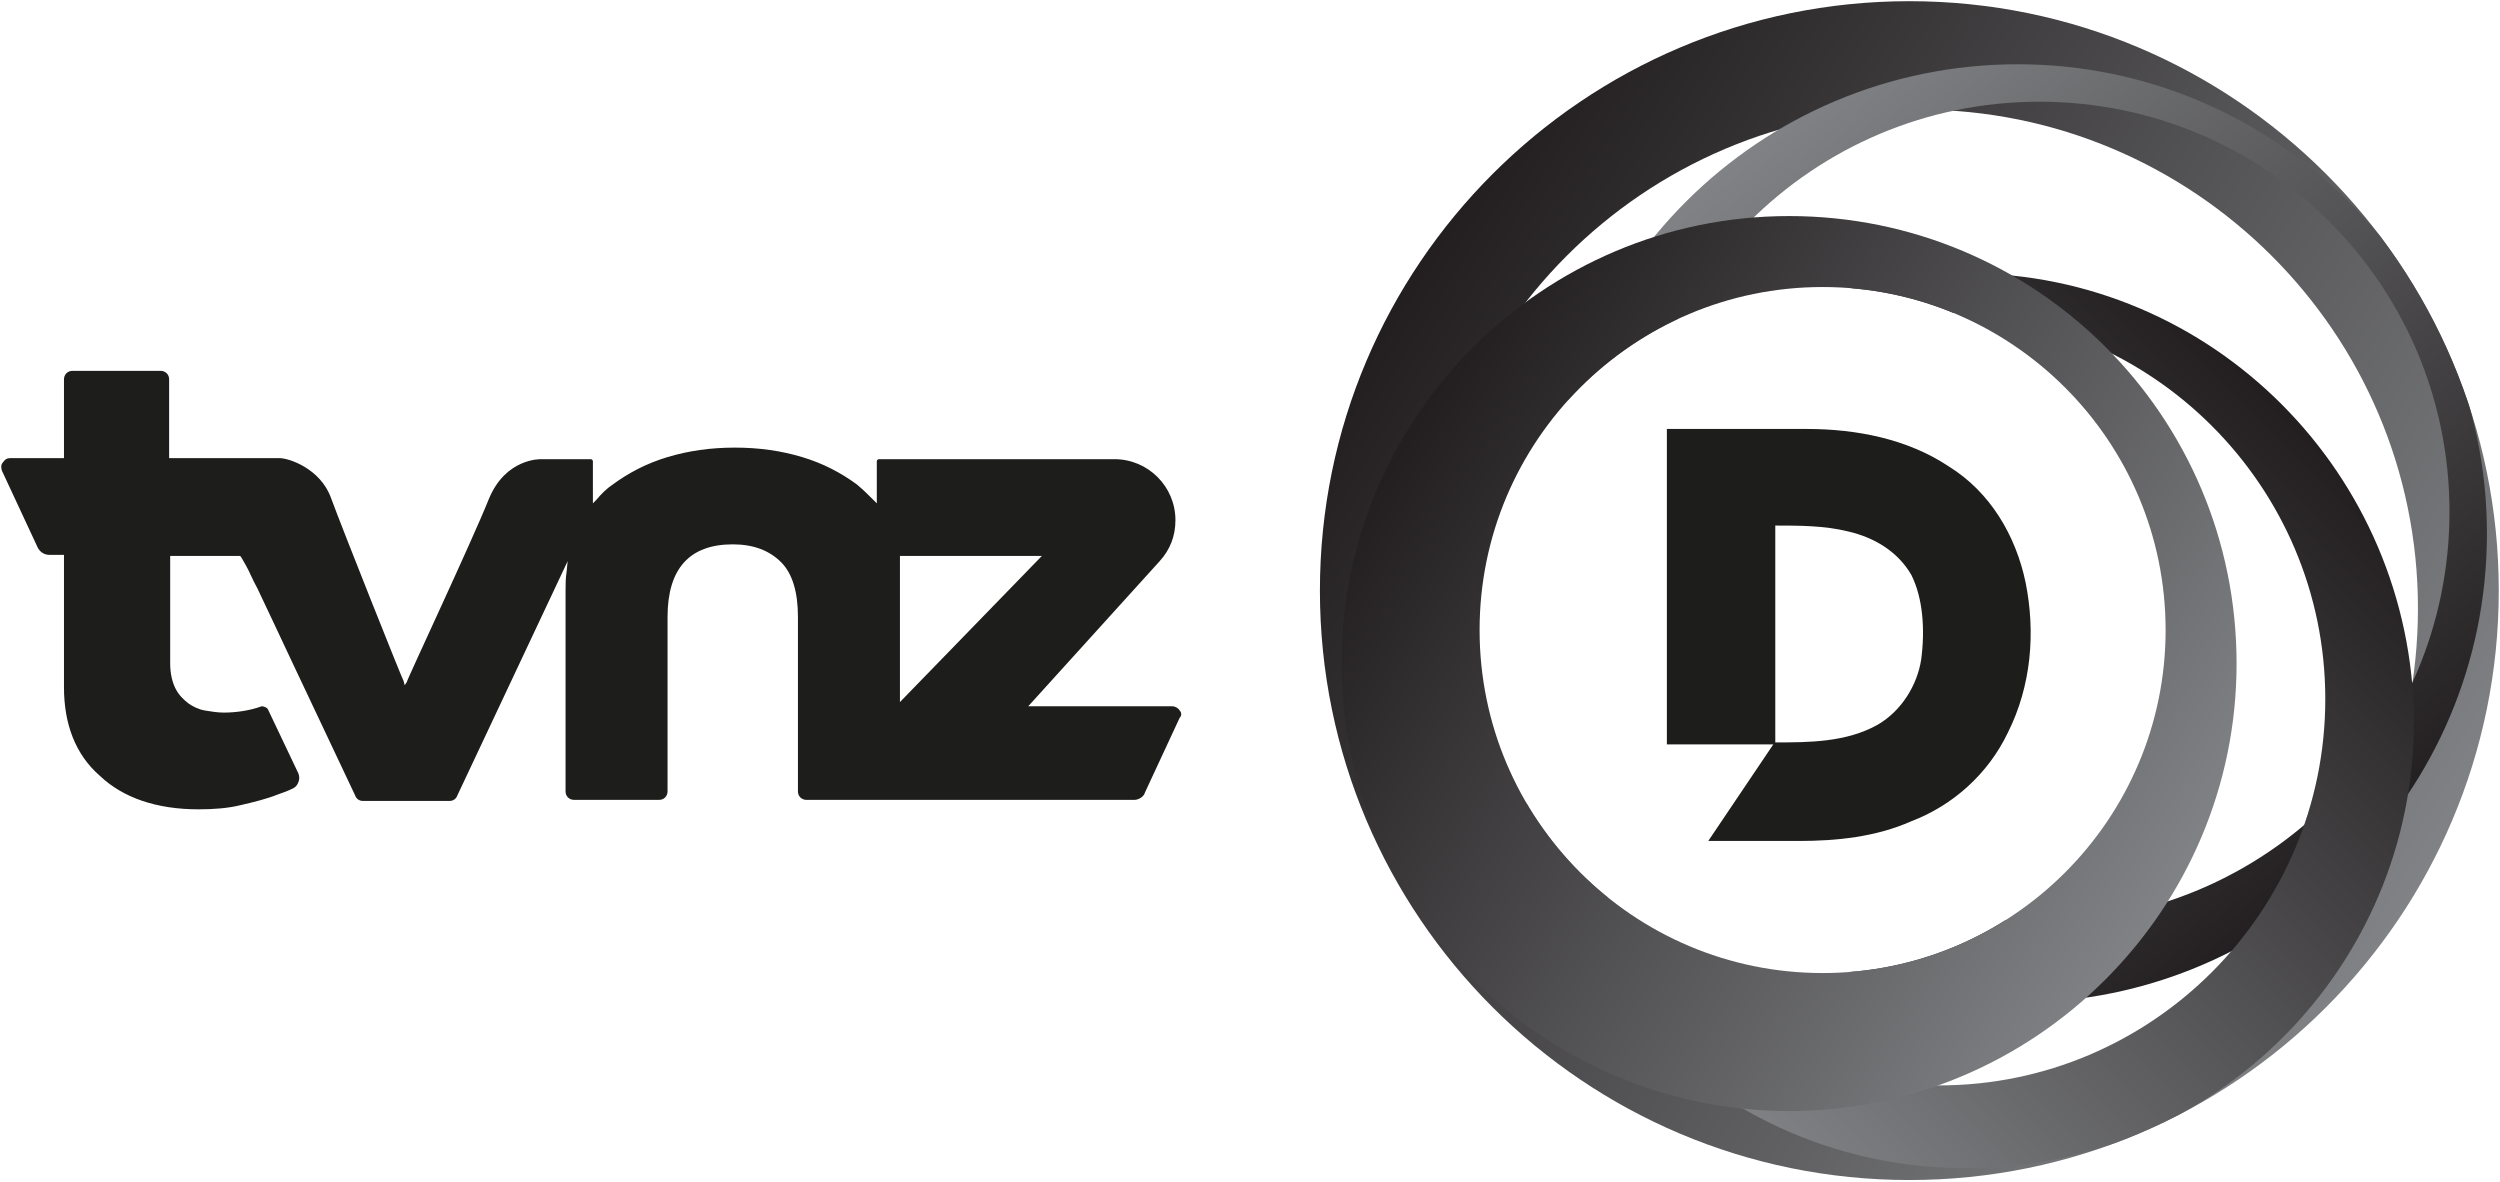
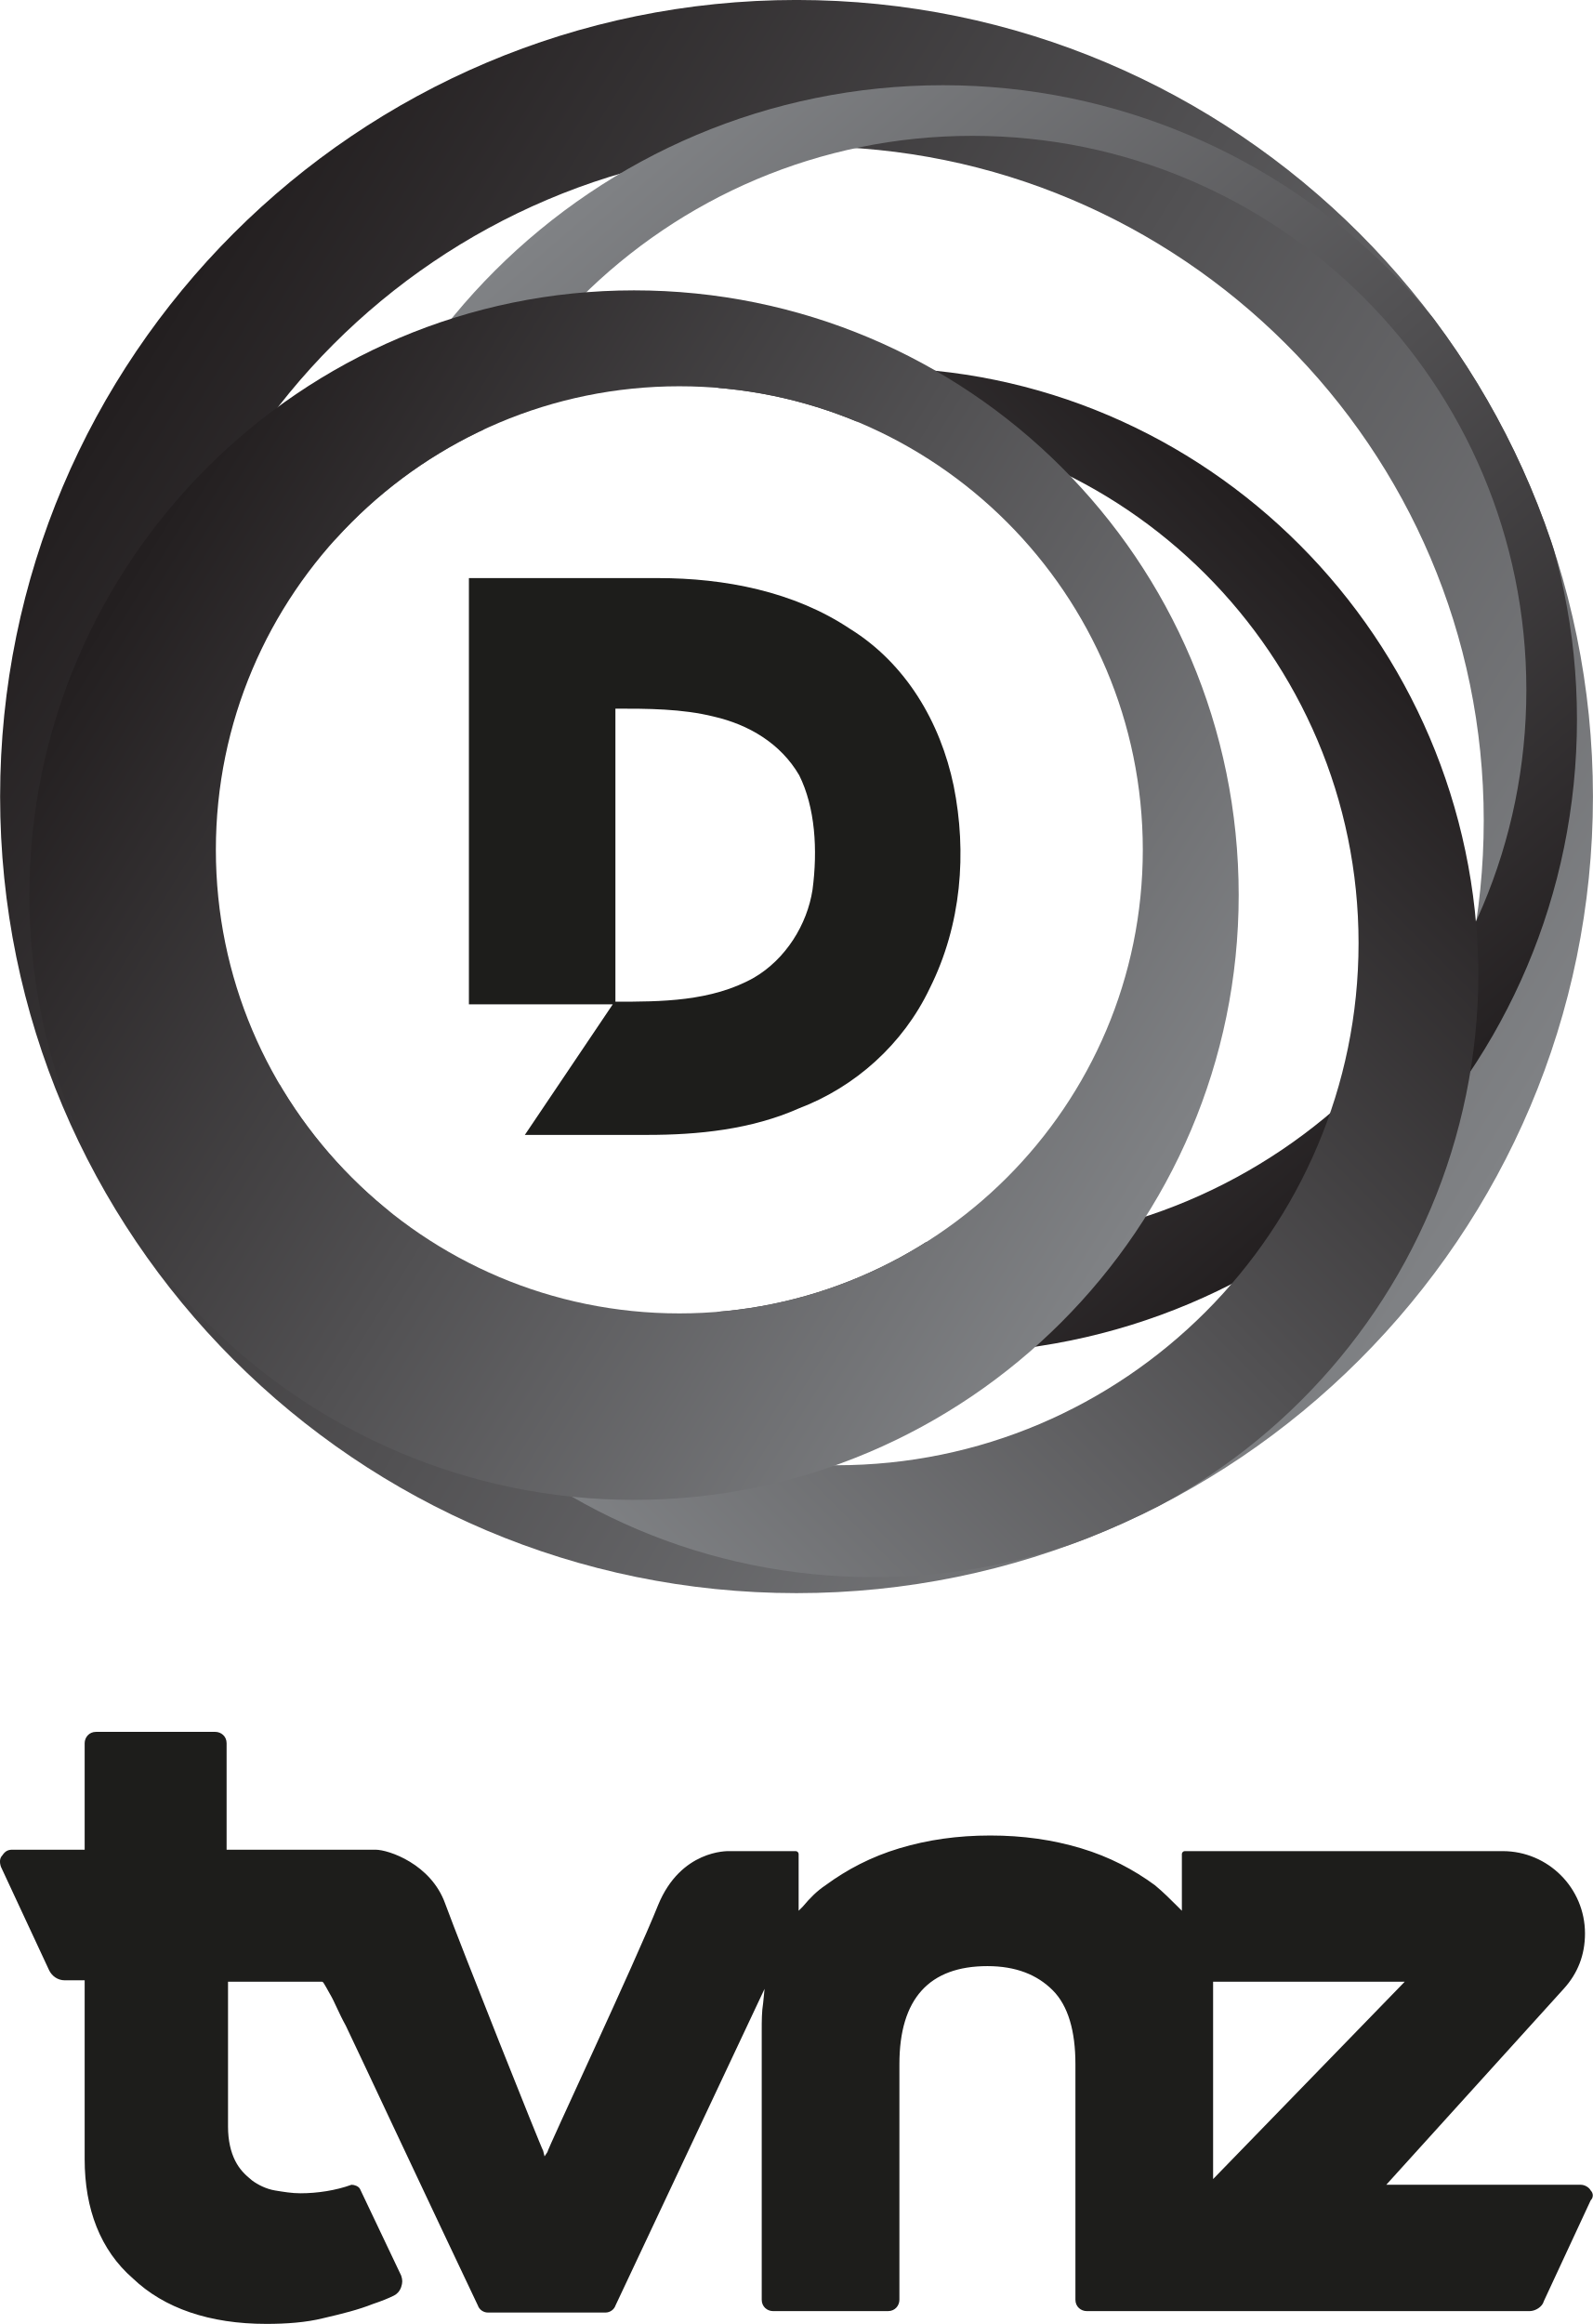
- <svg xmlns="http://www.w3.org/2000/svg" xmlns:xlink="http://www.w3.org/1999/xlink" id="svg5207" width="1e3" height="472.54" version="1.1">
+ <svg xmlns="http://www.w3.org/2000/svg" xmlns:xlink="http://www.w3.org/1999/xlink" id="svg5207" width="521" height="760" version="1.1">
  <defs id="defs5209">
    <linearGradient id="SVGID_133_" x1="451.91" x2="401.13" y1="498.02" y2="466.54" gradientUnits="userSpaceOnUse">
      <stop id="stop1239" stop-color="#808285" offset="0" />
      <stop id="stop1241" stop-color="#231F20" offset=".995" />
    </linearGradient>
    <clipPath id="SVGID_132_">
      <use id="use1236" width="1003.5" height="592" xlink:href="#SVGID_131_" />
    </clipPath>
    <linearGradient id="SVGID_134_" x1="416.47" x2="447.48" y1="461.38" y2="497.43" gradientUnits="userSpaceOnUse">
      <stop id="stop1246" stop-color="#808285" offset="0" />
      <stop id="stop1248" stop-color="#231F20" offset=".995" />
    </linearGradient>
    <linearGradient id="SVGID_135_" x1="413.33" x2="445.38" y1="504.91" y2="472.86" gradientUnits="userSpaceOnUse">
      <stop id="stop1253" stop-color="#808285" offset="0" />
      <stop id="stop1255" stop-color="#231F20" offset=".995" />
    </linearGradient>
    <linearGradient id="SVGID_136_" x1="439.69" x2="401.15" y1="497.92" y2="474.02" gradientUnits="userSpaceOnUse">
      <stop id="stop1260" stop-color="#808285" offset="0" />
      <stop id="stop1262" stop-color="#231F20" offset=".995" />
    </linearGradient>
  </defs>
-   <g id="layer1" transform="translate(38.755 -43.937)">
-     <g id="g1018" transform="matrix(4.2061 0 0 4.2061 -596.13 -1735.8)">
-       <g id="g1020">
-         <path id="path1022" d="m244.7 490.7c-0.1-0.2-0.4-0.4-0.7-0.4h-13.7l12.5-13.8c1-1.1 1.5-2.4 1.5-3.9 0-3.2-2.6-5.8-5.8-5.8h-22.4c-0.1 0-0.2 0.1-0.2 0.2v4l-0.3-0.3c-0.5-0.5-1-1-1.6-1.5-1.5-1.1-3.2-2-5.2-2.6s-4.1-0.9-6.4-0.9-4.4 0.3-6.4 0.9-3.7 1.5-5.2 2.6c-0.6 0.4-1.1 0.9-1.6 1.5l-0.3 0.3v-4c0-0.1-0.1-0.2-0.2-0.2h-4.7c-0.1 0-3.4-0.1-5 3.8-1.6 4-7.8 17.2-7.8 17.4l-0.2 0.3-0.1-0.4c-0.1-0.1-5.8-14.4-6.9-17.4-1-2.8-4-3.8-4.9-3.8h-10.5v-7.5c0-0.5-0.4-0.8-0.8-0.8h-8.4c-0.5 0-0.8 0.4-0.8 0.8v7.5h-5.1c-0.3 0-0.5 0.1-0.7 0.4-0.2 0.2-0.2 0.5-0.1 0.8l3.4 7.3c0.2 0.4 0.6 0.7 1.1 0.7h1.4v12.6c0 3.5 1.1 6.4 3.4 8.4 2.2 2.1 5.4 3.2 9.4 3.2 1.4 0 2.8-0.1 4-0.4 1.3-0.3 2.5-0.6 3.5-1 0.6-0.2 1.1-0.4 1.5-0.6 0.2-0.1 0.4-0.3 0.5-0.6s0.1-0.5 0-0.8l-2.9-6.1c-0.1-0.2-0.4-0.3-0.6-0.3-1.1 0.4-2.4 0.6-3.6 0.6-0.6 0-1.2-0.1-1.8-0.2s-1.2-0.4-1.6-0.7c-0.5-0.4-0.9-0.8-1.2-1.4s-0.5-1.4-0.5-2.4v-10.2h6.6c0.1 0 0.1 0 0.6 0.9 0.3 0.5 0.6 1.3 1.1 2.2 0.8 1.7 1.9 4 3.3 7 2.4 5.1 5 10.6 6 12.7 0.1 0.3 0.4 0.5 0.7 0.5h8.3c0.3 0 0.6-0.2 0.7-0.5l10.5-22.3-0.1 1c-0.1 0.6-0.1 1.3-0.1 1.9v19c0 0.5 0.4 0.8 0.8 0.8h8.1c0.5 0 0.8-0.4 0.8-0.8v-16.6c0-4.6 2.1-6.9 6.2-6.9 2 0 3.5 0.6 4.6 1.7s1.6 2.9 1.6 5.2v16.6c0 0.5 0.4 0.8 0.8 0.8h31.2c0.4 0 0.9-0.3 1-0.7l3.3-7.1c0.2-0.2 0.2-0.5 0-0.7zm-26.6-14.7h13.5l-13.5 13.9v-13.9z" fill="#1d1d1b" />
-       </g>
+   <g id="g1018" transform="matrix(4.6428 0 0 4.6428 -615.8 -1561.9)">
+     <g id="g1020">
+       <path id="path1022" d="m244.7 490.7c-0.1-0.2-0.4-0.4-0.7-0.4h-13.7l12.5-13.8c1-1.1 1.5-2.4 1.5-3.9 0-3.2-2.6-5.8-5.8-5.8h-22.4c-0.1 0-0.2 0.1-0.2 0.2v4l-0.3-0.3c-0.5-0.5-1-1-1.6-1.5-1.5-1.1-3.2-2-5.2-2.6s-4.1-0.9-6.4-0.9-4.4 0.3-6.4 0.9-3.7 1.5-5.2 2.6c-0.6 0.4-1.1 0.9-1.6 1.5l-0.3 0.3v-4c0-0.1-0.1-0.2-0.2-0.2h-4.7c-0.1 0-3.4-0.1-5 3.8-1.6 4-7.8 17.2-7.8 17.4l-0.2 0.3-0.1-0.4c-0.1-0.1-5.8-14.4-6.9-17.4-1-2.8-4-3.8-4.9-3.8h-10.5v-7.5c0-0.5-0.4-0.8-0.8-0.8h-8.4c-0.5 0-0.8 0.4-0.8 0.8v7.5h-5.1c-0.3 0-0.5 0.1-0.7 0.4-0.2 0.2-0.2 0.5-0.1 0.8l3.4 7.3c0.2 0.4 0.6 0.7 1.1 0.7h1.4v12.6c0 3.5 1.1 6.4 3.4 8.4 2.2 2.1 5.4 3.2 9.4 3.2 1.4 0 2.8-0.1 4-0.4 1.3-0.3 2.5-0.6 3.5-1 0.6-0.2 1.1-0.4 1.5-0.6 0.2-0.1 0.4-0.3 0.5-0.6s0.1-0.5 0-0.8l-2.9-6.1c-0.1-0.2-0.4-0.3-0.6-0.3-1.1 0.4-2.4 0.6-3.6 0.6-0.6 0-1.2-0.1-1.8-0.2s-1.2-0.4-1.6-0.7c-0.5-0.4-0.9-0.8-1.2-1.4s-0.5-1.4-0.5-2.4v-10.2h6.6c0.1 0 0.1 0 0.6 0.9 0.3 0.5 0.6 1.3 1.1 2.2 0.8 1.7 1.9 4 3.3 7 2.4 5.1 5 10.6 6 12.7 0.1 0.3 0.4 0.5 0.7 0.5h8.3c0.3 0 0.6-0.2 0.7-0.5l10.5-22.3-0.1 1c-0.1 0.6-0.1 1.3-0.1 1.9v19c0 0.5 0.4 0.8 0.8 0.8h8.1c0.5 0 0.8-0.4 0.8-0.8v-16.6c0-4.6 2.1-6.9 6.2-6.9 2 0 3.5 0.6 4.6 1.7s1.6 2.9 1.6 5.2v16.6c0 0.5 0.4 0.8 0.8 0.8h31.2c0.4 0 0.9-0.3 1-0.7l3.3-7.1c0.2-0.2 0.2-0.5 0-0.7zm-26.6-14.7h13.5l-13.5 13.9z" fill="#1d1d1b" />
    </g>
-     <g id="g1226" transform="matrix(7.8853 0 0 7.8853 -2638.1 -3522.9)">
-       <path id="path1228" d="m432.4 481.9c-0.5-2.4-1.8-4.6-3.9-5.9-2.1-1.4-4.7-1.9-7.2-1.9h-7.1v16h5.4l-3.3 4.9h4.6c1.9 0 3.9-0.2 5.7-1 2.1-0.8 3.9-2.4 4.9-4.5 1.2-2.4 1.4-5.1 0.9-7.6zm-5.3 3.9c-0.2 1.3-1 2.6-2.2 3.3-1.6 0.9-3.5 0.9-5.2 0.9v-11c1.2 0 2.5 0 3.7 0.3 1.3 0.3 2.5 1 3.2 2.2 0.6 1.2 0.7 2.8 0.5 4.3z" fill="#1d1d1b" />
-       <g id="g1230">
-         <defs id="defs1232">
-           <path id="SVGID_131_" d="m426.5 452.4c-16.5 0-29.9 13.4-29.9 29.9s13.4 29.9 29.9 29.9 29.9-13.4 29.9-29.9-13.4-29.9-29.9-29.9zm-4.4 49.3c-9.6 0-17.4-7.8-17.4-17.4s7.8-17.4 17.4-17.4 17.4 7.8 17.4 17.4-7.8 17.4-17.4 17.4z" />
-         </defs>
-         <clipPath id="clipPath5621">
-           <use id="use5623" width="1003.5" height="592" xlink:href="#SVGID_131_" />
-         </clipPath>
-         <path id="path1243" class="st89" d="m426.5 452.4c-16.5 0-29.9 13.4-29.9 29.9s13.4 29.9 29.9 29.9 29.9-13.4 29.9-29.9-13.4-29.9-29.9-29.9zm0.5 56.1c-13.9 0-25.3-11.3-25.3-25.3 0-13.9 11.3-25.3 25.3-25.3 13.9 0 25.3 11.3 25.3 25.3s-11.3 25.3-25.3 25.3z" clip-path="url(#SVGID_132_)" fill="url(#SVGID_133_)" />
-         <path id="path1250" class="st90" d="m432 455.6c-13.1 0-23.8 10.6-23.8 23.8 0 13.1 10.6 23.8 23.8 23.8 13.1 0 23.8-10.6 23.8-23.8 0-13.1-10.7-23.8-23.8-23.8zm1.1 43.5c-11.5 0-20.8-9.3-20.8-20.8s9.3-20.8 20.8-20.8 20.8 9.3 20.8 20.8-9.3 20.8-20.8 20.8z" clip-path="url(#SVGID_132_)" fill="url(#SVGID_134_)" />
-         <path id="path1257" class="st91" d="m429.4 466.2c-12.5 0-22.7 10.1-22.7 22.7 0 12.5 10.1 22.7 22.7 22.7 12.5 0 22.7-10.1 22.7-22.7-0.1-12.5-10.2-22.7-22.7-22.7zm-1.4 41.2c-10.8 0-19.6-8.8-19.6-19.6s8.8-19.6 19.6-19.6 19.6 8.8 19.6 19.6-8.8 19.6-19.6 19.6z" clip-path="url(#SVGID_132_)" fill="url(#SVGID_135_)" />
-         <path id="path1264" class="st92" d="m420.4 463.3c-12.5 0-22.7 10.2-22.7 22.7s10.2 22.7 22.7 22.7 22.7-10.2 22.7-22.7c0-12.6-10.2-22.7-22.7-22.7zm1.7 38.4c-9.6 0-17.4-7.8-17.4-17.4s7.8-17.4 17.4-17.4 17.4 7.8 17.4 17.4-7.8 17.4-17.4 17.4z" clip-path="url(#SVGID_132_)" fill="url(#SVGID_136_)" />
-       </g>
+   </g>
+   <g id="g1226" transform="matrix(8.7124 0 0 8.7124 -3455.3 -3941.5)">
+     <path id="path1228" d="m432.4 481.9c-0.5-2.4-1.8-4.6-3.9-5.9-2.1-1.4-4.7-1.9-7.2-1.9h-7.1v16h5.4l-3.3 4.9h4.6c1.9 0 3.9-0.2 5.7-1 2.1-0.8 3.9-2.4 4.9-4.5 1.2-2.4 1.4-5.1 0.9-7.6zm-5.3 3.9c-0.2 1.3-1 2.6-2.2 3.3-1.6 0.9-3.5 0.9-5.2 0.9v-11c1.2 0 2.5 0 3.7 0.3 1.3 0.3 2.5 1 3.2 2.2 0.6 1.2 0.7 2.8 0.5 4.3z" fill="#1d1d1b" />
+     <g id="g1230">
+       <defs id="defs1232">
+         <path id="SVGID_131_" d="m426.5 452.4c-16.5 0-29.9 13.4-29.9 29.9s13.4 29.9 29.9 29.9 29.9-13.4 29.9-29.9-13.4-29.9-29.9-29.9zm-4.4 49.3c-9.6 0-17.4-7.8-17.4-17.4s7.8-17.4 17.4-17.4 17.4 7.8 17.4 17.4-7.8 17.4-17.4 17.4z" />
+       </defs>
+       <clipPath id="clipPath5621">
+         <use id="use5623" width="1003.5" height="592" xlink:href="#SVGID_131_" />
+       </clipPath>
+       <path id="path1243" class="st89" d="m426.5 452.4c-16.5 0-29.9 13.4-29.9 29.9s13.4 29.9 29.9 29.9 29.9-13.4 29.9-29.9-13.4-29.9-29.9-29.9zm0.5 56.1c-13.9 0-25.3-11.3-25.3-25.3 0-13.9 11.3-25.3 25.3-25.3 13.9 0 25.3 11.3 25.3 25.3s-11.3 25.3-25.3 25.3z" clip-path="url(#SVGID_132_)" fill="url(#SVGID_133_)" />
+       <path id="path1250" class="st90" d="m432 455.6c-13.1 0-23.8 10.6-23.8 23.8 0 13.1 10.6 23.8 23.8 23.8 13.1 0 23.8-10.6 23.8-23.8 0-13.1-10.7-23.8-23.8-23.8zm1.1 43.5c-11.5 0-20.8-9.3-20.8-20.8s9.3-20.8 20.8-20.8 20.8 9.3 20.8 20.8-9.3 20.8-20.8 20.8z" clip-path="url(#SVGID_132_)" fill="url(#SVGID_134_)" />
+       <path id="path1257" class="st91" d="m429.4 466.2c-12.5 0-22.7 10.1-22.7 22.7 0 12.5 10.1 22.7 22.7 22.7 12.5 0 22.7-10.1 22.7-22.7-0.1-12.5-10.2-22.7-22.7-22.7zm-1.4 41.2c-10.8 0-19.6-8.8-19.6-19.6s8.8-19.6 19.6-19.6 19.6 8.8 19.6 19.6-8.8 19.6-19.6 19.6z" clip-path="url(#SVGID_132_)" fill="url(#SVGID_135_)" />
+       <path id="path1264" class="st92" d="m420.4 463.3c-12.5 0-22.7 10.2-22.7 22.7s10.2 22.7 22.7 22.7 22.7-10.2 22.7-22.7c0-12.6-10.2-22.7-22.7-22.7zm1.7 38.4c-9.6 0-17.4-7.8-17.4-17.4s7.8-17.4 17.4-17.4 17.4 7.8 17.4 17.4-7.8 17.4-17.4 17.4z" clip-path="url(#SVGID_132_)" fill="url(#SVGID_136_)" />
    </g>
  </g>
</svg>
